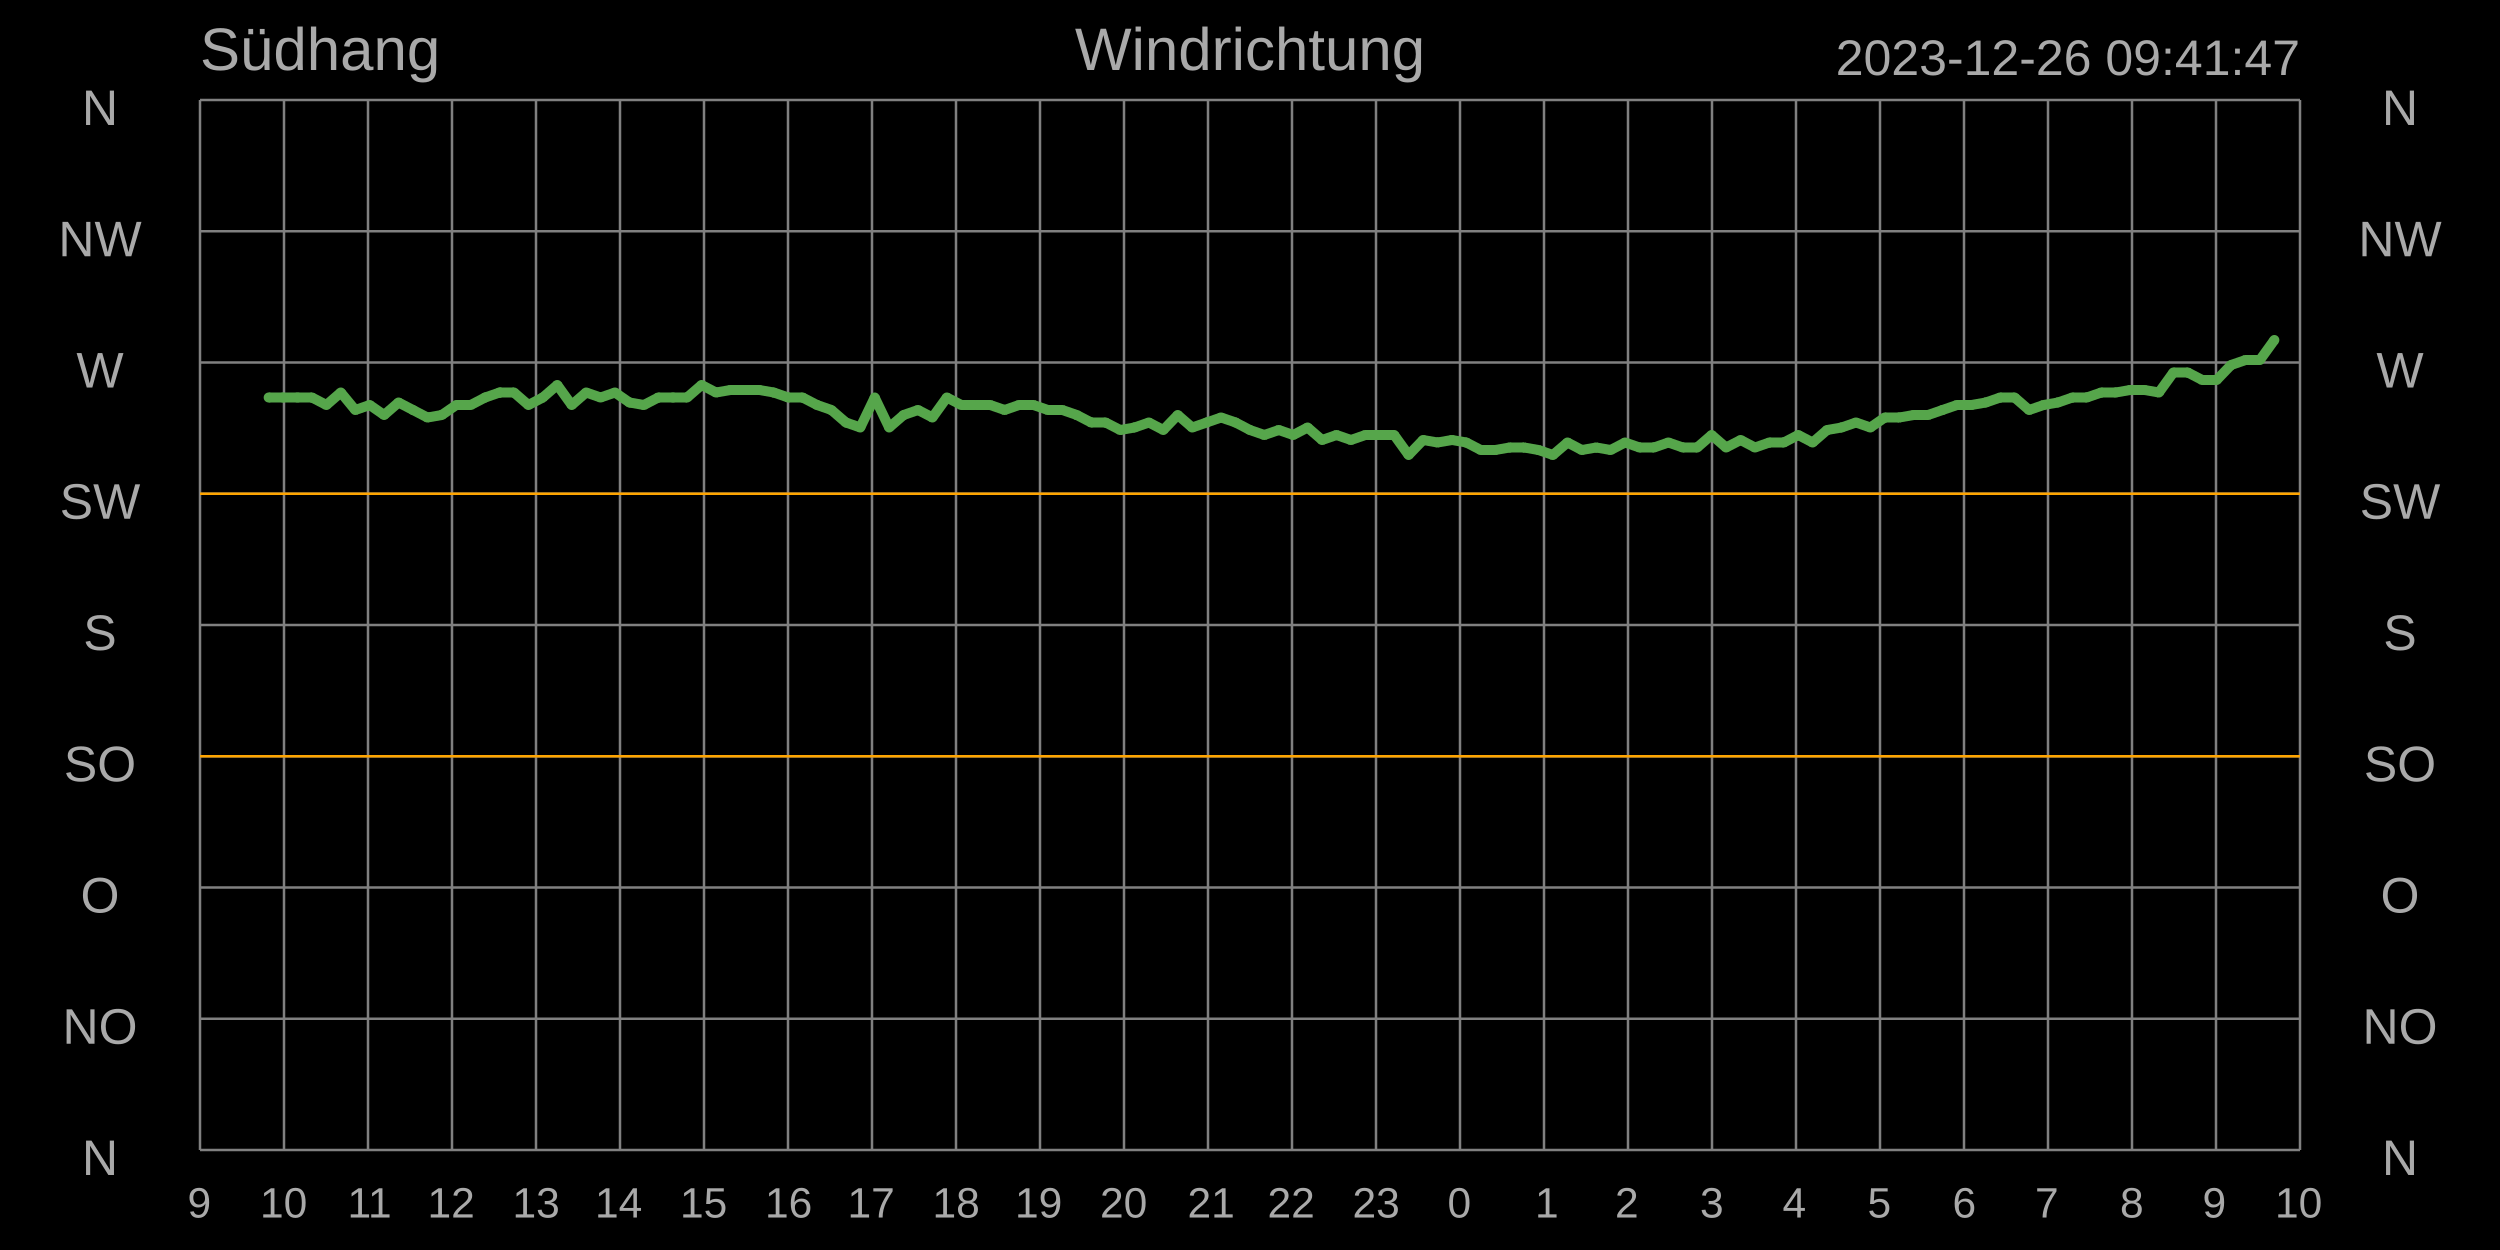
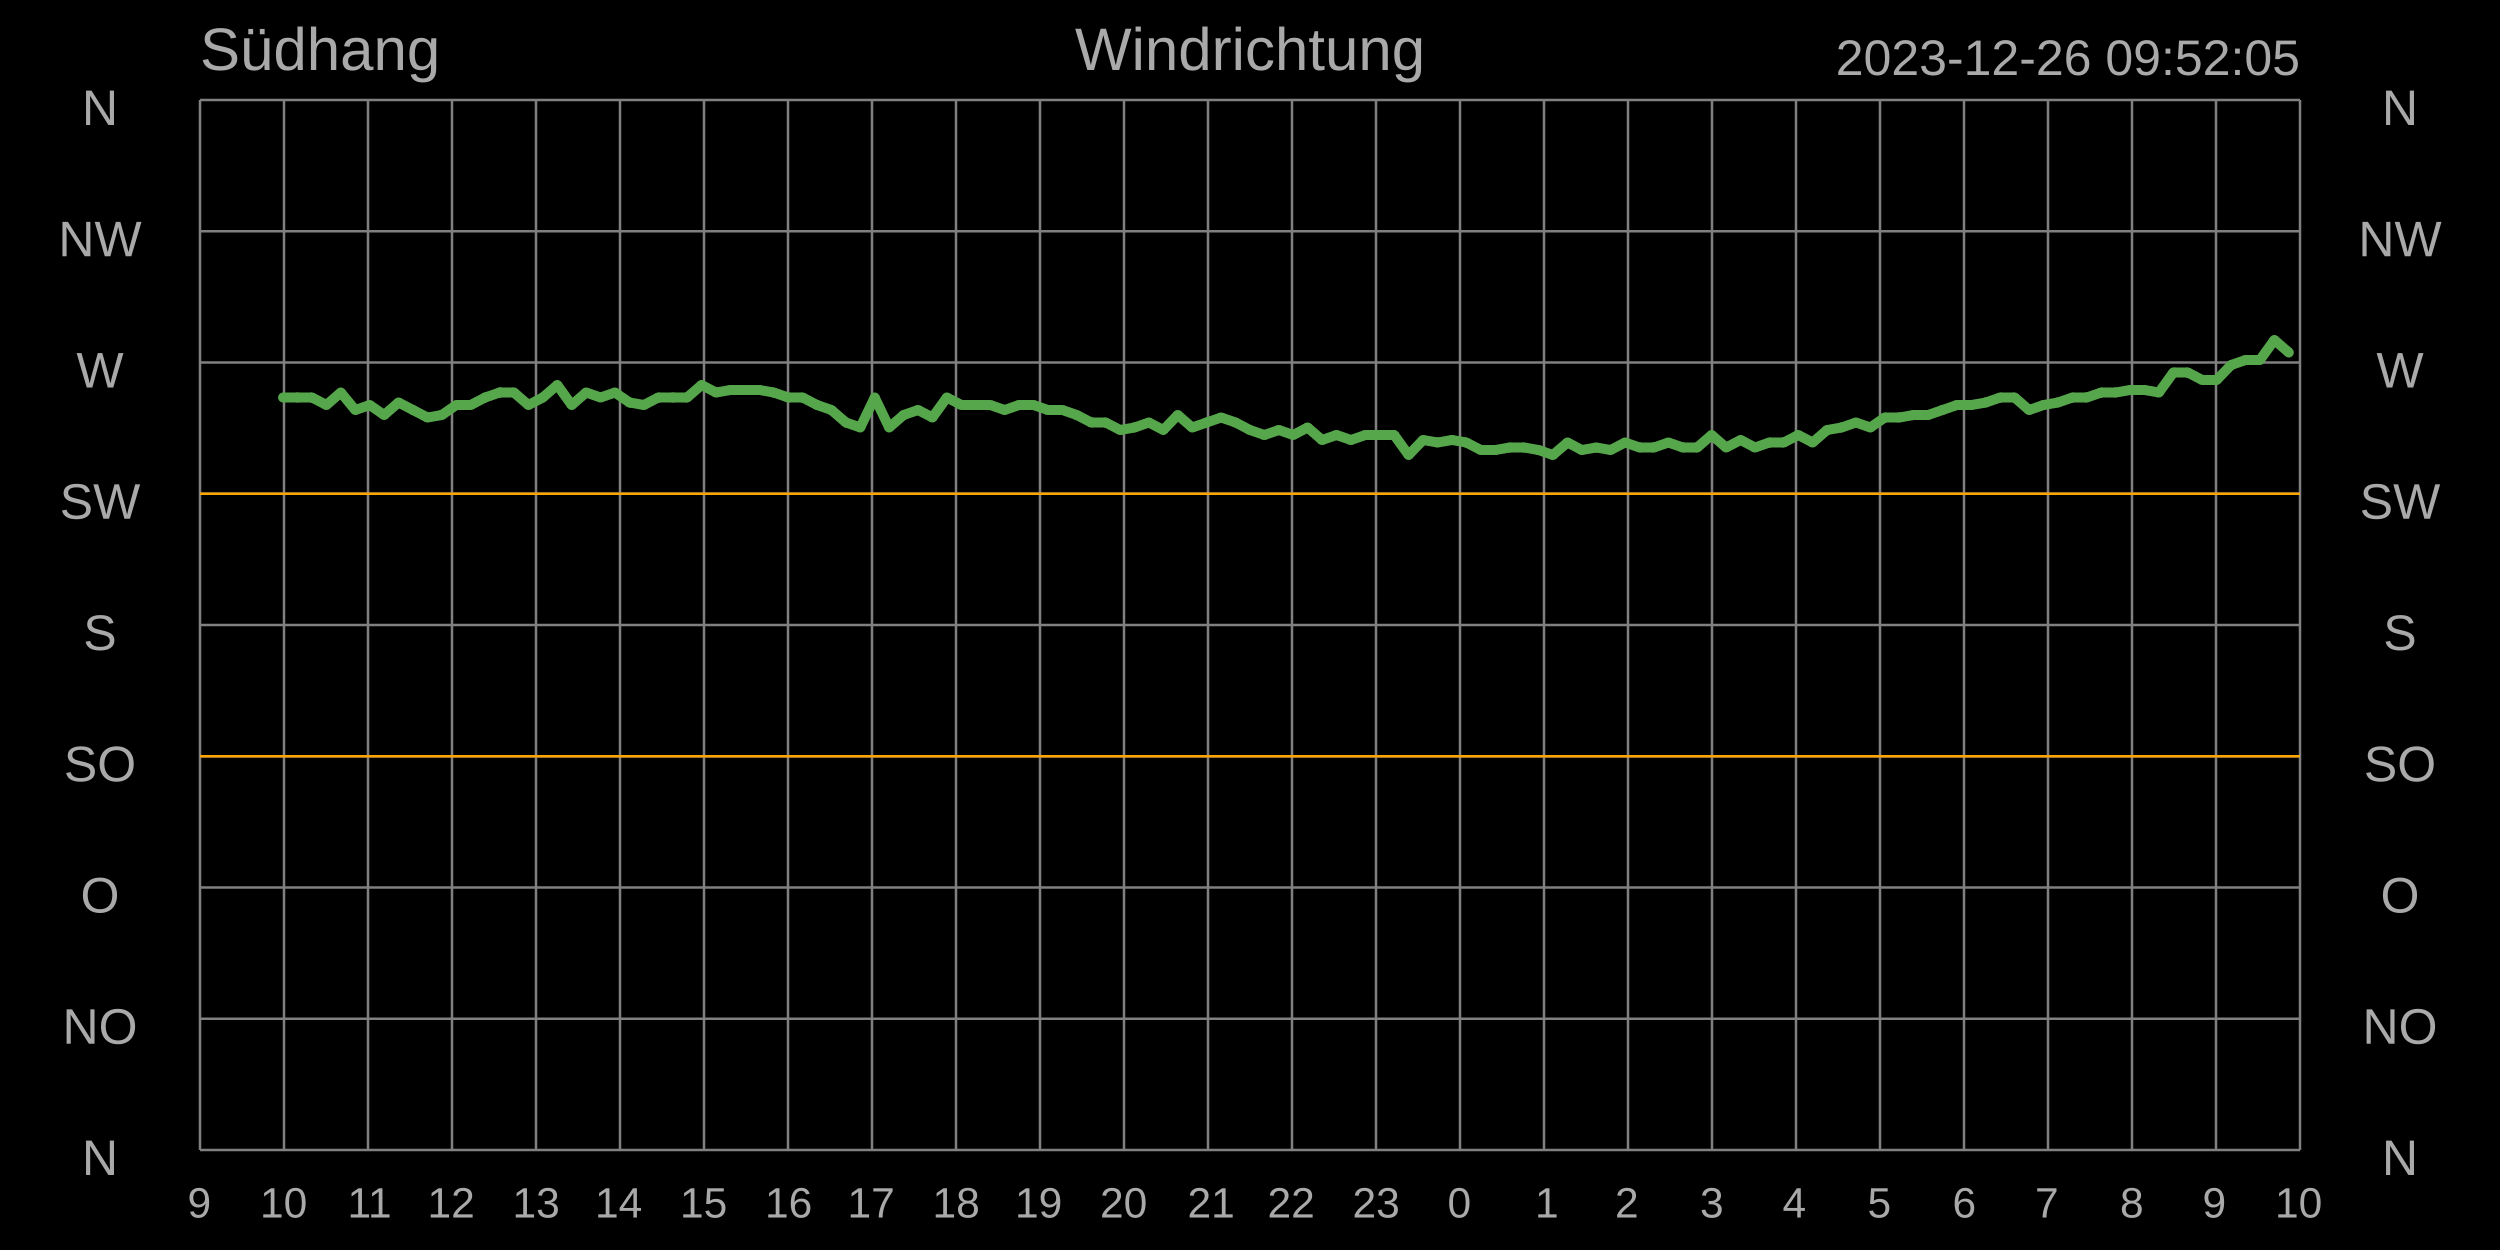
<svg xmlns="http://www.w3.org/2000/svg" baseProfile="full" height="500" version="1.1" width="1000">
  <defs />
  <rect fill="#000000" height="500" width="1000" x="0" y="0" />
  <line stroke="#808080" x1="80" x2="920" y1="40.0" y2="40.0" />
  <line stroke="#808080" x1="80" x2="920" y1="92.5" y2="92.5" />
  <line stroke="#808080" x1="80" x2="920" y1="145.0" y2="145.0" />
  <line stroke="#808080" x1="80" x2="920" y1="197.5" y2="197.5" />
  <line stroke="#808080" x1="80" x2="920" y1="250.0" y2="250.0" />
  <line stroke="#808080" x1="80" x2="920" y1="302.5" y2="302.5" />
  <line stroke="#808080" x1="80" x2="920" y1="355.0" y2="355.0" />
  <line stroke="#808080" x1="80" x2="920" y1="407.5" y2="407.5" />
  <line stroke="#808080" x1="80" x2="920" y1="460.0" y2="460.0" />
  <line stroke="#808080" x1="80.0" x2="80.0" y1="40" y2="460" />
  <line stroke="#808080" x1="113.6" x2="113.6" y1="40" y2="460" />
  <line stroke="#808080" x1="147.2" x2="147.2" y1="40" y2="460" />
  <line stroke="#808080" x1="180.8" x2="180.8" y1="40" y2="460" />
  <line stroke="#808080" x1="214.4" x2="214.4" y1="40" y2="460" />
  <line stroke="#808080" x1="248" x2="248" y1="40" y2="460" />
  <line stroke="#808080" x1="281.6" x2="281.6" y1="40" y2="460" />
  <line stroke="#808080" x1="315.2" x2="315.2" y1="40" y2="460" />
  <line stroke="#808080" x1="348.8" x2="348.8" y1="40" y2="460" />
  <line stroke="#808080" x1="382.4" x2="382.4" y1="40" y2="460" />
  <line stroke="#808080" x1="416" x2="416" y1="40" y2="460" />
  <line stroke="#808080" x1="449.6" x2="449.6" y1="40" y2="460" />
  <line stroke="#808080" x1="483.2" x2="483.2" y1="40" y2="460" />
  <line stroke="#808080" x1="516.8" x2="516.8" y1="40" y2="460" />
  <line stroke="#808080" x1="550.4" x2="550.4" y1="40" y2="460" />
  <line stroke="#808080" x1="584" x2="584" y1="40" y2="460" />
  <line stroke="#808080" x1="617.6" x2="617.6" y1="40" y2="460" />
  <line stroke="#808080" x1="651.2" x2="651.2" y1="40" y2="460" />
  <line stroke="#808080" x1="684.8" x2="684.8" y1="40" y2="460" />
  <line stroke="#808080" x1="718.4" x2="718.4" y1="40" y2="460" />
  <line stroke="#808080" x1="752" x2="752" y1="40" y2="460" />
  <line stroke="#808080" x1="785.6" x2="785.6" y1="40" y2="460" />
  <line stroke="#808080" x1="819.2" x2="819.2" y1="40" y2="460" />
  <line stroke="#808080" x1="852.8" x2="852.8" y1="40" y2="460" />
  <line stroke="#808080" x1="886.4" x2="886.4" y1="40" y2="460" />
  <line stroke="#808080" x1="920" x2="920" y1="40" y2="460" />
  <text fill="#A9A9A9" font-size="20px" style="font-family:Arial" text-anchor="middle" x="40.0" y="50.0"> N</text>
  <text fill="#A9A9A9" font-size="20px" style="font-family:Arial" text-anchor="middle" x="40.0" y="102.5">NW</text>
  <text fill="#A9A9A9" font-size="20px" style="font-family:Arial" text-anchor="middle" x="40.0" y="155.0"> W</text>
  <text fill="#A9A9A9" font-size="20px" style="font-family:Arial" text-anchor="middle" x="40.0" y="207.5">SW</text>
  <text fill="#A9A9A9" font-size="20px" style="font-family:Arial" text-anchor="middle" x="40.0" y="260.0"> S</text>
  <text fill="#A9A9A9" font-size="20px" style="font-family:Arial" text-anchor="middle" x="40.0" y="312.5">SO</text>
  <text fill="#A9A9A9" font-size="20px" style="font-family:Arial" text-anchor="middle" x="40.0" y="365.0"> O</text>
  <text fill="#A9A9A9" font-size="20px" style="font-family:Arial" text-anchor="middle" x="40.0" y="417.5">NO</text>
  <text fill="#A9A9A9" font-size="20px" style="font-family:Arial" text-anchor="middle" x="40.0" y="470.0"> N</text>
  <text fill="#A9A9A9" font-size="20px" style="font-family:Arial" text-anchor="middle" x="960.0" y="50.0"> N</text>
  <text fill="#A9A9A9" font-size="20px" style="font-family:Arial" text-anchor="middle" x="960.0" y="102.5">NW</text>
  <text fill="#A9A9A9" font-size="20px" style="font-family:Arial" text-anchor="middle" x="960.0" y="155.0"> W</text>
  <text fill="#A9A9A9" font-size="20px" style="font-family:Arial" text-anchor="middle" x="960.0" y="207.5">SW</text>
  <text fill="#A9A9A9" font-size="20px" style="font-family:Arial" text-anchor="middle" x="960.0" y="260.0"> S</text>
  <text fill="#A9A9A9" font-size="20px" style="font-family:Arial" text-anchor="middle" x="960.0" y="312.5">SO</text>
  <text fill="#A9A9A9" font-size="20px" style="font-family:Arial" text-anchor="middle" x="960.0" y="365.0"> O</text>
  <text fill="#A9A9A9" font-size="20px" style="font-family:Arial" text-anchor="middle" x="960.0" y="417.5">NO</text>
  <text fill="#A9A9A9" font-size="20px" style="font-family:Arial" text-anchor="middle" x="960.0" y="470.0"> N</text>
  <text fill="#A9A9A9" font-size="17px" style="font-family:Arial" text-anchor="start" x="75" y="487">9</text>
  <text fill="#A9A9A9" font-size="17px" style="font-family:Arial" text-anchor="start" x="104" y="487">10</text>
  <text fill="#A9A9A9" font-size="17px" style="font-family:Arial" text-anchor="start" x="139" y="487">11</text>
  <text fill="#A9A9A9" font-size="17px" style="font-family:Arial" text-anchor="start" x="171" y="487">12</text>
  <text fill="#A9A9A9" font-size="17px" style="font-family:Arial" text-anchor="start" x="205" y="487">13</text>
  <text fill="#A9A9A9" font-size="17px" style="font-family:Arial" text-anchor="start" x="238" y="487">14</text>
  <text fill="#A9A9A9" font-size="17px" style="font-family:Arial" text-anchor="start" x="272" y="487">15</text>
  <text fill="#A9A9A9" font-size="17px" style="font-family:Arial" text-anchor="start" x="306" y="487">16</text>
  <text fill="#A9A9A9" font-size="17px" style="font-family:Arial" text-anchor="start" x="339" y="487">17</text>
  <text fill="#A9A9A9" font-size="17px" style="font-family:Arial" text-anchor="start" x="373" y="487">18</text>
  <text fill="#A9A9A9" font-size="17px" style="font-family:Arial" text-anchor="start" x="406" y="487">19</text>
  <text fill="#A9A9A9" font-size="17px" style="font-family:Arial" text-anchor="start" x="440" y="487">20</text>
  <text fill="#A9A9A9" font-size="17px" style="font-family:Arial" text-anchor="start" x="475" y="487">21</text>
  <text fill="#A9A9A9" font-size="17px" style="font-family:Arial" text-anchor="start" x="507" y="487">22</text>
  <text fill="#A9A9A9" font-size="17px" style="font-family:Arial" text-anchor="start" x="541" y="487">23</text>
  <text fill="#A9A9A9" font-size="17px" style="font-family:Arial" text-anchor="start" x="579" y="487">0</text>
  <text fill="#A9A9A9" font-size="17px" style="font-family:Arial" text-anchor="start" x="614" y="487">1</text>
  <text fill="#A9A9A9" font-size="17px" style="font-family:Arial" text-anchor="start" x="646" y="487">2</text>
  <text fill="#A9A9A9" font-size="17px" style="font-family:Arial" text-anchor="start" x="680" y="487">3</text>
  <text fill="#A9A9A9" font-size="17px" style="font-family:Arial" text-anchor="start" x="713" y="487">4</text>
  <text fill="#A9A9A9" font-size="17px" style="font-family:Arial" text-anchor="start" x="747" y="487">5</text>
  <text fill="#A9A9A9" font-size="17px" style="font-family:Arial" text-anchor="start" x="781" y="487">6</text>
  <text fill="#A9A9A9" font-size="17px" style="font-family:Arial" text-anchor="start" x="814" y="487">7</text>
  <text fill="#A9A9A9" font-size="17px" style="font-family:Arial" text-anchor="start" x="848" y="487">8</text>
  <text fill="#A9A9A9" font-size="17px" style="font-family:Arial" text-anchor="start" x="881" y="487">9</text>
  <text fill="#A9A9A9" font-size="17px" style="font-family:Arial" text-anchor="start" x="910" y="487">10</text>
  <line stroke="#FFA500" x1="80" x2="920" y1="302.5" y2="302.5" />
  <line stroke="#FFA500" x1="80" x2="920" y1="197.5" y2="197.5" />
-   <circle cx="107.468" cy="159" fill="#56a64b" r="2" />
  <circle cx="113.236" cy="159" fill="#56a64b" r="2" />
  <circle cx="119.013" cy="159" fill="#56a64b" r="2" />
  <circle cx="124.781" cy="159" fill="#56a64b" r="2" />
  <circle cx="130.559" cy="162" fill="#56a64b" r="2" />
  <circle cx="136.327" cy="157" fill="#56a64b" r="2" />
  <circle cx="142.095" cy="164" fill="#56a64b" r="2" />
  <circle cx="147.872" cy="162" fill="#56a64b" r="2" />
  <circle cx="153.64" cy="166" fill="#56a64b" r="2" />
  <circle cx="159.417" cy="161" fill="#56a64b" r="2" />
  <circle cx="165.185" cy="164" fill="#56a64b" r="2" />
  <circle cx="170.953" cy="167" fill="#56a64b" r="2" />
  <circle cx="176.731" cy="166" fill="#56a64b" r="2" />
  <circle cx="182.499" cy="162" fill="#56a64b" r="2" />
  <circle cx="188.276" cy="162" fill="#56a64b" r="2" />
  <circle cx="194.044" cy="159" fill="#56a64b" r="2" />
  <circle cx="199.821" cy="157" fill="#56a64b" r="2" />
  <circle cx="199.999" cy="157" fill="#56a64b" r="2" />
  <circle cx="205.589" cy="157" fill="#56a64b" r="2" />
  <circle cx="211.357" cy="162" fill="#56a64b" r="2" />
  <circle cx="217.135" cy="159" fill="#56a64b" r="2" />
  <circle cx="222.903" cy="154" fill="#56a64b" r="2" />
  <circle cx="228.68" cy="162" fill="#56a64b" r="2" />
  <circle cx="234.448" cy="157" fill="#56a64b" r="2" />
  <circle cx="240.216" cy="159" fill="#56a64b" r="2" />
  <circle cx="245.993" cy="157" fill="#56a64b" r="2" />
  <circle cx="251.761" cy="161" fill="#56a64b" r="2" />
  <circle cx="257.539" cy="162" fill="#56a64b" r="2" />
  <circle cx="263.307" cy="159" fill="#56a64b" r="2" />
  <circle cx="269.196" cy="159" fill="#56a64b" r="2" />
  <circle cx="274.852" cy="159" fill="#56a64b" r="2" />
  <circle cx="280.62" cy="154" fill="#56a64b" r="2" />
  <circle cx="286.397" cy="157" fill="#56a64b" r="2" />
  <circle cx="292.165" cy="156" fill="#56a64b" r="2" />
  <circle cx="297.943" cy="156" fill="#56a64b" r="2" />
  <circle cx="303.711" cy="156" fill="#56a64b" r="2" />
  <circle cx="309.479" cy="157" fill="#56a64b" r="2" />
  <circle cx="315.256" cy="159" fill="#56a64b" r="2" />
  <circle cx="321.024" cy="159" fill="#56a64b" r="2" />
  <circle cx="326.801" cy="162" fill="#56a64b" r="2" />
  <circle cx="332.569" cy="164" fill="#56a64b" r="2" />
  <circle cx="338.347" cy="169" fill="#56a64b" r="2" />
  <circle cx="344.115" cy="171" fill="#56a64b" r="2" />
  <circle cx="349.883" cy="159" fill="#56a64b" r="2" />
  <circle cx="355.66" cy="171" fill="#56a64b" r="2" />
  <circle cx="361.428" cy="166" fill="#56a64b" r="2" />
  <circle cx="367.205" cy="164" fill="#56a64b" r="2" />
  <circle cx="372.973" cy="167" fill="#56a64b" r="2" />
  <circle cx="378.741" cy="159" fill="#56a64b" r="2" />
  <circle cx="384.519" cy="162" fill="#56a64b" r="2" />
  <circle cx="390.287" cy="162" fill="#56a64b" r="2" />
  <circle cx="396.064" cy="162" fill="#56a64b" r="2" />
  <circle cx="401.832" cy="164" fill="#56a64b" r="2" />
  <circle cx="407.6" cy="162" fill="#56a64b" r="2" />
  <circle cx="413.377" cy="162" fill="#56a64b" r="2" />
  <circle cx="419.145" cy="164" fill="#56a64b" r="2" />
  <circle cx="424.923" cy="164" fill="#56a64b" r="2" />
  <circle cx="430.691" cy="166" fill="#56a64b" r="2" />
  <circle cx="436.459" cy="169" fill="#56a64b" r="2" />
  <circle cx="442.236" cy="169" fill="#56a64b" r="2" />
  <circle cx="448.069" cy="172" fill="#56a64b" r="2" />
  <circle cx="453.781" cy="171" fill="#56a64b" r="2" />
  <circle cx="459.549" cy="169" fill="#56a64b" r="2" />
  <circle cx="465.327" cy="172" fill="#56a64b" r="2" />
  <circle cx="471.095" cy="166" fill="#56a64b" r="2" />
  <circle cx="476.863" cy="171" fill="#56a64b" r="2" />
  <circle cx="482.64" cy="169" fill="#56a64b" r="2" />
  <circle cx="488.408" cy="167" fill="#56a64b" r="2" />
  <circle cx="494.241" cy="169" fill="#56a64b" r="2" />
  <circle cx="499.953" cy="172" fill="#56a64b" r="2" />
  <circle cx="505.721" cy="174" fill="#56a64b" r="2" />
  <circle cx="511.499" cy="172" fill="#56a64b" r="2" />
  <circle cx="517.267" cy="174" fill="#56a64b" r="2" />
  <circle cx="523.044" cy="171" fill="#56a64b" r="2" />
  <circle cx="528.812" cy="176" fill="#56a64b" r="2" />
  <circle cx="534.58" cy="174" fill="#56a64b" r="2" />
  <circle cx="540.357" cy="176" fill="#56a64b" r="2" />
  <circle cx="546.125" cy="174" fill="#56a64b" r="2" />
  <circle cx="551.903" cy="174" fill="#56a64b" r="2" />
  <circle cx="557.671" cy="174" fill="#56a64b" r="2" />
  <circle cx="563.439" cy="182" fill="#56a64b" r="2" />
  <circle cx="569.216" cy="176" fill="#56a64b" r="2" />
  <circle cx="574.984" cy="177" fill="#56a64b" r="2" />
  <circle cx="580.761" cy="176" fill="#56a64b" r="2" />
  <circle cx="586.529" cy="177" fill="#56a64b" r="2" />
  <circle cx="592.297" cy="180" fill="#56a64b" r="2" />
  <circle cx="598.075" cy="180" fill="#56a64b" r="2" />
  <circle cx="603.843" cy="179" fill="#56a64b" r="2" />
  <circle cx="609.62" cy="179" fill="#56a64b" r="2" />
  <circle cx="615.388" cy="180" fill="#56a64b" r="2" />
  <circle cx="621.156" cy="182" fill="#56a64b" r="2" />
  <circle cx="626.999" cy="177" fill="#56a64b" r="2" />
  <circle cx="632.701" cy="180" fill="#56a64b" r="2" />
  <circle cx="638.479" cy="179" fill="#56a64b" r="2" />
  <circle cx="644.247" cy="180" fill="#56a64b" r="2" />
  <circle cx="650.015" cy="177" fill="#56a64b" r="2" />
  <circle cx="655.792" cy="179" fill="#56a64b" r="2" />
  <circle cx="661.56" cy="179" fill="#56a64b" r="2" />
  <circle cx="667.337" cy="177" fill="#56a64b" r="2" />
  <circle cx="673.105" cy="179" fill="#56a64b" r="2" />
  <circle cx="678.883" cy="179" fill="#56a64b" r="2" />
  <circle cx="684.651" cy="174" fill="#56a64b" r="2" />
  <circle cx="690.419" cy="179" fill="#56a64b" r="2" />
  <circle cx="696.252" cy="176" fill="#56a64b" r="2" />
  <circle cx="701.964" cy="179" fill="#56a64b" r="2" />
  <circle cx="707.741" cy="177" fill="#56a64b" r="2" />
  <circle cx="713.509" cy="177" fill="#56a64b" r="2" />
  <circle cx="719.277" cy="174" fill="#56a64b" r="2" />
  <circle cx="725.055" cy="177" fill="#56a64b" r="2" />
  <circle cx="730.823" cy="172" fill="#56a64b" r="2" />
  <circle cx="736.6" cy="171" fill="#56a64b" r="2" />
  <circle cx="742.368" cy="169" fill="#56a64b" r="2" />
  <circle cx="748.136" cy="171" fill="#56a64b" r="2" />
  <circle cx="753.913" cy="167" fill="#56a64b" r="2" />
  <circle cx="759.681" cy="167" fill="#56a64b" r="2" />
  <circle cx="765.449" cy="166" fill="#56a64b" r="2" />
  <circle cx="771.227" cy="166" fill="#56a64b" r="2" />
  <circle cx="776.995" cy="164" fill="#56a64b" r="2" />
  <circle cx="782.772" cy="162" fill="#56a64b" r="2" />
  <circle cx="788.54" cy="162" fill="#56a64b" r="2" />
  <circle cx="794.308" cy="161" fill="#56a64b" r="2" />
  <circle cx="800.085" cy="159" fill="#56a64b" r="2" />
  <circle cx="805.853" cy="159" fill="#56a64b" r="2" />
  <circle cx="811.631" cy="164" fill="#56a64b" r="2" />
  <circle cx="817.399" cy="162" fill="#56a64b" r="2" />
  <circle cx="823.167" cy="161" fill="#56a64b" r="2" />
  <circle cx="828.944" cy="159" fill="#56a64b" r="2" />
  <circle cx="834.712" cy="159" fill="#56a64b" r="2" />
  <circle cx="840.489" cy="157" fill="#56a64b" r="2" />
  <circle cx="846.257" cy="157" fill="#56a64b" r="2" />
  <circle cx="852.025" cy="156" fill="#56a64b" r="2" />
  <circle cx="857.803" cy="156" fill="#56a64b" r="2" />
  <circle cx="863.571" cy="157" fill="#56a64b" r="2" />
  <circle cx="869.348" cy="149" fill="#56a64b" r="2" />
  <circle cx="875.116" cy="149" fill="#56a64b" r="2" />
  <circle cx="880.884" cy="152" fill="#56a64b" r="2" />
  <circle cx="886.661" cy="152" fill="#56a64b" r="2" />
  <circle cx="892.429" cy="146" fill="#56a64b" r="2" />
  <circle cx="898.207" cy="144" fill="#56a64b" r="2" />
  <circle cx="903.975" cy="144" fill="#56a64b" r="2" />
  <circle cx="909.743" cy="136" fill="#56a64b" r="2" />
-   <line stroke="#56a64b" stroke-width="4" x1="107.468" x2="113.236" y1="159" y2="159" />
+   <circle cx="915.52" cy="141" fill="#56a64b" r="2" />
  <line stroke="#56a64b" stroke-width="4" x1="113.236" x2="119.013" y1="159" y2="159" />
  <line stroke="#56a64b" stroke-width="4" x1="119.013" x2="124.781" y1="159" y2="159" />
  <line stroke="#56a64b" stroke-width="4" x1="124.781" x2="130.559" y1="159" y2="162" />
  <line stroke="#56a64b" stroke-width="4" x1="130.559" x2="136.327" y1="162" y2="157" />
  <line stroke="#56a64b" stroke-width="4" x1="136.327" x2="142.095" y1="157" y2="164" />
  <line stroke="#56a64b" stroke-width="4" x1="142.095" x2="147.872" y1="164" y2="162" />
  <line stroke="#56a64b" stroke-width="4" x1="147.872" x2="153.64" y1="162" y2="166" />
  <line stroke="#56a64b" stroke-width="4" x1="153.64" x2="159.417" y1="166" y2="161" />
  <line stroke="#56a64b" stroke-width="4" x1="159.417" x2="165.185" y1="161" y2="164" />
  <line stroke="#56a64b" stroke-width="4" x1="165.185" x2="170.953" y1="164" y2="167" />
  <line stroke="#56a64b" stroke-width="4" x1="170.953" x2="176.731" y1="167" y2="166" />
  <line stroke="#56a64b" stroke-width="4" x1="176.731" x2="182.499" y1="166" y2="162" />
  <line stroke="#56a64b" stroke-width="4" x1="182.499" x2="188.276" y1="162" y2="162" />
  <line stroke="#56a64b" stroke-width="4" x1="188.276" x2="194.044" y1="162" y2="159" />
  <line stroke="#56a64b" stroke-width="4" x1="194.044" x2="199.821" y1="159" y2="157" />
  <line stroke="#56a64b" stroke-width="4" x1="199.821" x2="199.999" y1="157" y2="157" />
  <line stroke="#56a64b" stroke-width="4" x1="199.999" x2="205.589" y1="157" y2="157" />
  <line stroke="#56a64b" stroke-width="4" x1="205.589" x2="211.357" y1="157" y2="162" />
  <line stroke="#56a64b" stroke-width="4" x1="211.357" x2="217.135" y1="162" y2="159" />
  <line stroke="#56a64b" stroke-width="4" x1="217.135" x2="222.903" y1="159" y2="154" />
  <line stroke="#56a64b" stroke-width="4" x1="222.903" x2="228.68" y1="154" y2="162" />
  <line stroke="#56a64b" stroke-width="4" x1="228.68" x2="234.448" y1="162" y2="157" />
  <line stroke="#56a64b" stroke-width="4" x1="234.448" x2="240.216" y1="157" y2="159" />
  <line stroke="#56a64b" stroke-width="4" x1="240.216" x2="245.993" y1="159" y2="157" />
  <line stroke="#56a64b" stroke-width="4" x1="245.993" x2="251.761" y1="157" y2="161" />
  <line stroke="#56a64b" stroke-width="4" x1="251.761" x2="257.539" y1="161" y2="162" />
  <line stroke="#56a64b" stroke-width="4" x1="257.539" x2="263.307" y1="162" y2="159" />
  <line stroke="#56a64b" stroke-width="4" x1="263.307" x2="269.196" y1="159" y2="159" />
  <line stroke="#56a64b" stroke-width="4" x1="269.196" x2="274.852" y1="159" y2="159" />
  <line stroke="#56a64b" stroke-width="4" x1="274.852" x2="280.62" y1="159" y2="154" />
  <line stroke="#56a64b" stroke-width="4" x1="280.62" x2="286.397" y1="154" y2="157" />
  <line stroke="#56a64b" stroke-width="4" x1="286.397" x2="292.165" y1="157" y2="156" />
  <line stroke="#56a64b" stroke-width="4" x1="292.165" x2="297.943" y1="156" y2="156" />
  <line stroke="#56a64b" stroke-width="4" x1="297.943" x2="303.711" y1="156" y2="156" />
  <line stroke="#56a64b" stroke-width="4" x1="303.711" x2="309.479" y1="156" y2="157" />
  <line stroke="#56a64b" stroke-width="4" x1="309.479" x2="315.256" y1="157" y2="159" />
  <line stroke="#56a64b" stroke-width="4" x1="315.256" x2="321.024" y1="159" y2="159" />
  <line stroke="#56a64b" stroke-width="4" x1="321.024" x2="326.801" y1="159" y2="162" />
  <line stroke="#56a64b" stroke-width="4" x1="326.801" x2="332.569" y1="162" y2="164" />
  <line stroke="#56a64b" stroke-width="4" x1="332.569" x2="338.347" y1="164" y2="169" />
  <line stroke="#56a64b" stroke-width="4" x1="338.347" x2="344.115" y1="169" y2="171" />
  <line stroke="#56a64b" stroke-width="4" x1="344.115" x2="349.883" y1="171" y2="159" />
  <line stroke="#56a64b" stroke-width="4" x1="349.883" x2="355.66" y1="159" y2="171" />
  <line stroke="#56a64b" stroke-width="4" x1="355.66" x2="361.428" y1="171" y2="166" />
  <line stroke="#56a64b" stroke-width="4" x1="361.428" x2="367.205" y1="166" y2="164" />
  <line stroke="#56a64b" stroke-width="4" x1="367.205" x2="372.973" y1="164" y2="167" />
  <line stroke="#56a64b" stroke-width="4" x1="372.973" x2="378.741" y1="167" y2="159" />
  <line stroke="#56a64b" stroke-width="4" x1="378.741" x2="384.519" y1="159" y2="162" />
  <line stroke="#56a64b" stroke-width="4" x1="384.519" x2="390.287" y1="162" y2="162" />
  <line stroke="#56a64b" stroke-width="4" x1="390.287" x2="396.064" y1="162" y2="162" />
  <line stroke="#56a64b" stroke-width="4" x1="396.064" x2="401.832" y1="162" y2="164" />
  <line stroke="#56a64b" stroke-width="4" x1="401.832" x2="407.6" y1="164" y2="162" />
  <line stroke="#56a64b" stroke-width="4" x1="407.6" x2="413.377" y1="162" y2="162" />
  <line stroke="#56a64b" stroke-width="4" x1="413.377" x2="419.145" y1="162" y2="164" />
  <line stroke="#56a64b" stroke-width="4" x1="419.145" x2="424.923" y1="164" y2="164" />
  <line stroke="#56a64b" stroke-width="4" x1="424.923" x2="430.691" y1="164" y2="166" />
  <line stroke="#56a64b" stroke-width="4" x1="430.691" x2="436.459" y1="166" y2="169" />
  <line stroke="#56a64b" stroke-width="4" x1="436.459" x2="442.236" y1="169" y2="169" />
  <line stroke="#56a64b" stroke-width="4" x1="442.236" x2="448.069" y1="169" y2="172" />
  <line stroke="#56a64b" stroke-width="4" x1="448.069" x2="453.781" y1="172" y2="171" />
  <line stroke="#56a64b" stroke-width="4" x1="453.781" x2="459.549" y1="171" y2="169" />
  <line stroke="#56a64b" stroke-width="4" x1="459.549" x2="465.327" y1="169" y2="172" />
  <line stroke="#56a64b" stroke-width="4" x1="465.327" x2="471.095" y1="172" y2="166" />
  <line stroke="#56a64b" stroke-width="4" x1="471.095" x2="476.863" y1="166" y2="171" />
  <line stroke="#56a64b" stroke-width="4" x1="476.863" x2="482.64" y1="171" y2="169" />
  <line stroke="#56a64b" stroke-width="4" x1="482.64" x2="488.408" y1="169" y2="167" />
  <line stroke="#56a64b" stroke-width="4" x1="488.408" x2="494.241" y1="167" y2="169" />
  <line stroke="#56a64b" stroke-width="4" x1="494.241" x2="499.953" y1="169" y2="172" />
  <line stroke="#56a64b" stroke-width="4" x1="499.953" x2="505.721" y1="172" y2="174" />
  <line stroke="#56a64b" stroke-width="4" x1="505.721" x2="511.499" y1="174" y2="172" />
  <line stroke="#56a64b" stroke-width="4" x1="511.499" x2="517.267" y1="172" y2="174" />
  <line stroke="#56a64b" stroke-width="4" x1="517.267" x2="523.044" y1="174" y2="171" />
  <line stroke="#56a64b" stroke-width="4" x1="523.044" x2="528.812" y1="171" y2="176" />
  <line stroke="#56a64b" stroke-width="4" x1="528.812" x2="534.58" y1="176" y2="174" />
  <line stroke="#56a64b" stroke-width="4" x1="534.58" x2="540.357" y1="174" y2="176" />
  <line stroke="#56a64b" stroke-width="4" x1="540.357" x2="546.125" y1="176" y2="174" />
  <line stroke="#56a64b" stroke-width="4" x1="546.125" x2="551.903" y1="174" y2="174" />
  <line stroke="#56a64b" stroke-width="4" x1="551.903" x2="557.671" y1="174" y2="174" />
  <line stroke="#56a64b" stroke-width="4" x1="557.671" x2="563.439" y1="174" y2="182" />
  <line stroke="#56a64b" stroke-width="4" x1="563.439" x2="569.216" y1="182" y2="176" />
  <line stroke="#56a64b" stroke-width="4" x1="569.216" x2="574.984" y1="176" y2="177" />
  <line stroke="#56a64b" stroke-width="4" x1="574.984" x2="580.761" y1="177" y2="176" />
  <line stroke="#56a64b" stroke-width="4" x1="580.761" x2="586.529" y1="176" y2="177" />
  <line stroke="#56a64b" stroke-width="4" x1="586.529" x2="592.297" y1="177" y2="180" />
  <line stroke="#56a64b" stroke-width="4" x1="592.297" x2="598.075" y1="180" y2="180" />
  <line stroke="#56a64b" stroke-width="4" x1="598.075" x2="603.843" y1="180" y2="179" />
  <line stroke="#56a64b" stroke-width="4" x1="603.843" x2="609.62" y1="179" y2="179" />
  <line stroke="#56a64b" stroke-width="4" x1="609.62" x2="615.388" y1="179" y2="180" />
  <line stroke="#56a64b" stroke-width="4" x1="615.388" x2="621.156" y1="180" y2="182" />
  <line stroke="#56a64b" stroke-width="4" x1="621.156" x2="626.999" y1="182" y2="177" />
  <line stroke="#56a64b" stroke-width="4" x1="626.999" x2="632.701" y1="177" y2="180" />
  <line stroke="#56a64b" stroke-width="4" x1="632.701" x2="638.479" y1="180" y2="179" />
  <line stroke="#56a64b" stroke-width="4" x1="638.479" x2="644.247" y1="179" y2="180" />
  <line stroke="#56a64b" stroke-width="4" x1="644.247" x2="650.015" y1="180" y2="177" />
  <line stroke="#56a64b" stroke-width="4" x1="650.015" x2="655.792" y1="177" y2="179" />
  <line stroke="#56a64b" stroke-width="4" x1="655.792" x2="661.56" y1="179" y2="179" />
  <line stroke="#56a64b" stroke-width="4" x1="661.56" x2="667.337" y1="179" y2="177" />
  <line stroke="#56a64b" stroke-width="4" x1="667.337" x2="673.105" y1="177" y2="179" />
  <line stroke="#56a64b" stroke-width="4" x1="673.105" x2="678.883" y1="179" y2="179" />
  <line stroke="#56a64b" stroke-width="4" x1="678.883" x2="684.651" y1="179" y2="174" />
  <line stroke="#56a64b" stroke-width="4" x1="684.651" x2="690.419" y1="174" y2="179" />
  <line stroke="#56a64b" stroke-width="4" x1="690.419" x2="696.252" y1="179" y2="176" />
  <line stroke="#56a64b" stroke-width="4" x1="696.252" x2="701.964" y1="176" y2="179" />
  <line stroke="#56a64b" stroke-width="4" x1="701.964" x2="707.741" y1="179" y2="177" />
  <line stroke="#56a64b" stroke-width="4" x1="707.741" x2="713.509" y1="177" y2="177" />
  <line stroke="#56a64b" stroke-width="4" x1="713.509" x2="719.277" y1="177" y2="174" />
  <line stroke="#56a64b" stroke-width="4" x1="719.277" x2="725.055" y1="174" y2="177" />
  <line stroke="#56a64b" stroke-width="4" x1="725.055" x2="730.823" y1="177" y2="172" />
  <line stroke="#56a64b" stroke-width="4" x1="730.823" x2="736.6" y1="172" y2="171" />
  <line stroke="#56a64b" stroke-width="4" x1="736.6" x2="742.368" y1="171" y2="169" />
  <line stroke="#56a64b" stroke-width="4" x1="742.368" x2="748.136" y1="169" y2="171" />
  <line stroke="#56a64b" stroke-width="4" x1="748.136" x2="753.913" y1="171" y2="167" />
  <line stroke="#56a64b" stroke-width="4" x1="753.913" x2="759.681" y1="167" y2="167" />
  <line stroke="#56a64b" stroke-width="4" x1="759.681" x2="765.449" y1="167" y2="166" />
  <line stroke="#56a64b" stroke-width="4" x1="765.449" x2="771.227" y1="166" y2="166" />
  <line stroke="#56a64b" stroke-width="4" x1="771.227" x2="776.995" y1="166" y2="164" />
  <line stroke="#56a64b" stroke-width="4" x1="776.995" x2="782.772" y1="164" y2="162" />
  <line stroke="#56a64b" stroke-width="4" x1="782.772" x2="788.54" y1="162" y2="162" />
  <line stroke="#56a64b" stroke-width="4" x1="788.54" x2="794.308" y1="162" y2="161" />
  <line stroke="#56a64b" stroke-width="4" x1="794.308" x2="800.085" y1="161" y2="159" />
  <line stroke="#56a64b" stroke-width="4" x1="800.085" x2="805.853" y1="159" y2="159" />
  <line stroke="#56a64b" stroke-width="4" x1="805.853" x2="811.631" y1="159" y2="164" />
  <line stroke="#56a64b" stroke-width="4" x1="811.631" x2="817.399" y1="164" y2="162" />
  <line stroke="#56a64b" stroke-width="4" x1="817.399" x2="823.167" y1="162" y2="161" />
  <line stroke="#56a64b" stroke-width="4" x1="823.167" x2="828.944" y1="161" y2="159" />
  <line stroke="#56a64b" stroke-width="4" x1="828.944" x2="834.712" y1="159" y2="159" />
  <line stroke="#56a64b" stroke-width="4" x1="834.712" x2="840.489" y1="159" y2="157" />
  <line stroke="#56a64b" stroke-width="4" x1="840.489" x2="846.257" y1="157" y2="157" />
  <line stroke="#56a64b" stroke-width="4" x1="846.257" x2="852.025" y1="157" y2="156" />
  <line stroke="#56a64b" stroke-width="4" x1="852.025" x2="857.803" y1="156" y2="156" />
  <line stroke="#56a64b" stroke-width="4" x1="857.803" x2="863.571" y1="156" y2="157" />
  <line stroke="#56a64b" stroke-width="4" x1="863.571" x2="869.348" y1="157" y2="149" />
  <line stroke="#56a64b" stroke-width="4" x1="869.348" x2="875.116" y1="149" y2="149" />
  <line stroke="#56a64b" stroke-width="4" x1="875.116" x2="880.884" y1="149" y2="152" />
  <line stroke="#56a64b" stroke-width="4" x1="880.884" x2="886.661" y1="152" y2="152" />
  <line stroke="#56a64b" stroke-width="4" x1="886.661" x2="892.429" y1="152" y2="146" />
  <line stroke="#56a64b" stroke-width="4" x1="892.429" x2="898.207" y1="146" y2="144" />
  <line stroke="#56a64b" stroke-width="4" x1="898.207" x2="903.975" y1="144" y2="144" />
  <line stroke="#56a64b" stroke-width="4" x1="903.975" x2="909.743" y1="144" y2="136" />
-   <text fill="#A9A9A9" font-size="20px" style="font-family:Arial" text-anchor="end" x="920" y="30.0">2023-12-26 09:41:47</text>
+   <line stroke="#56a64b" stroke-width="4" x1="909.743" x2="915.52" y1="136" y2="141" />
+   <text fill="#A9A9A9" font-size="20px" style="font-family:Arial" text-anchor="end" x="920" y="30.0">2023-12-26 09:52:05</text>
  <text fill="#A9A9A9" font-size="24px" style="font-family:Arial" text-anchor="middle" x="500.0" y="28.0">Windrichtung</text>
  <text fill="#A9A9A9" font-size="24px" style="font-family:Arial" text-anchor="start" x="80" y="28.0">Südhang</text>
</svg>
